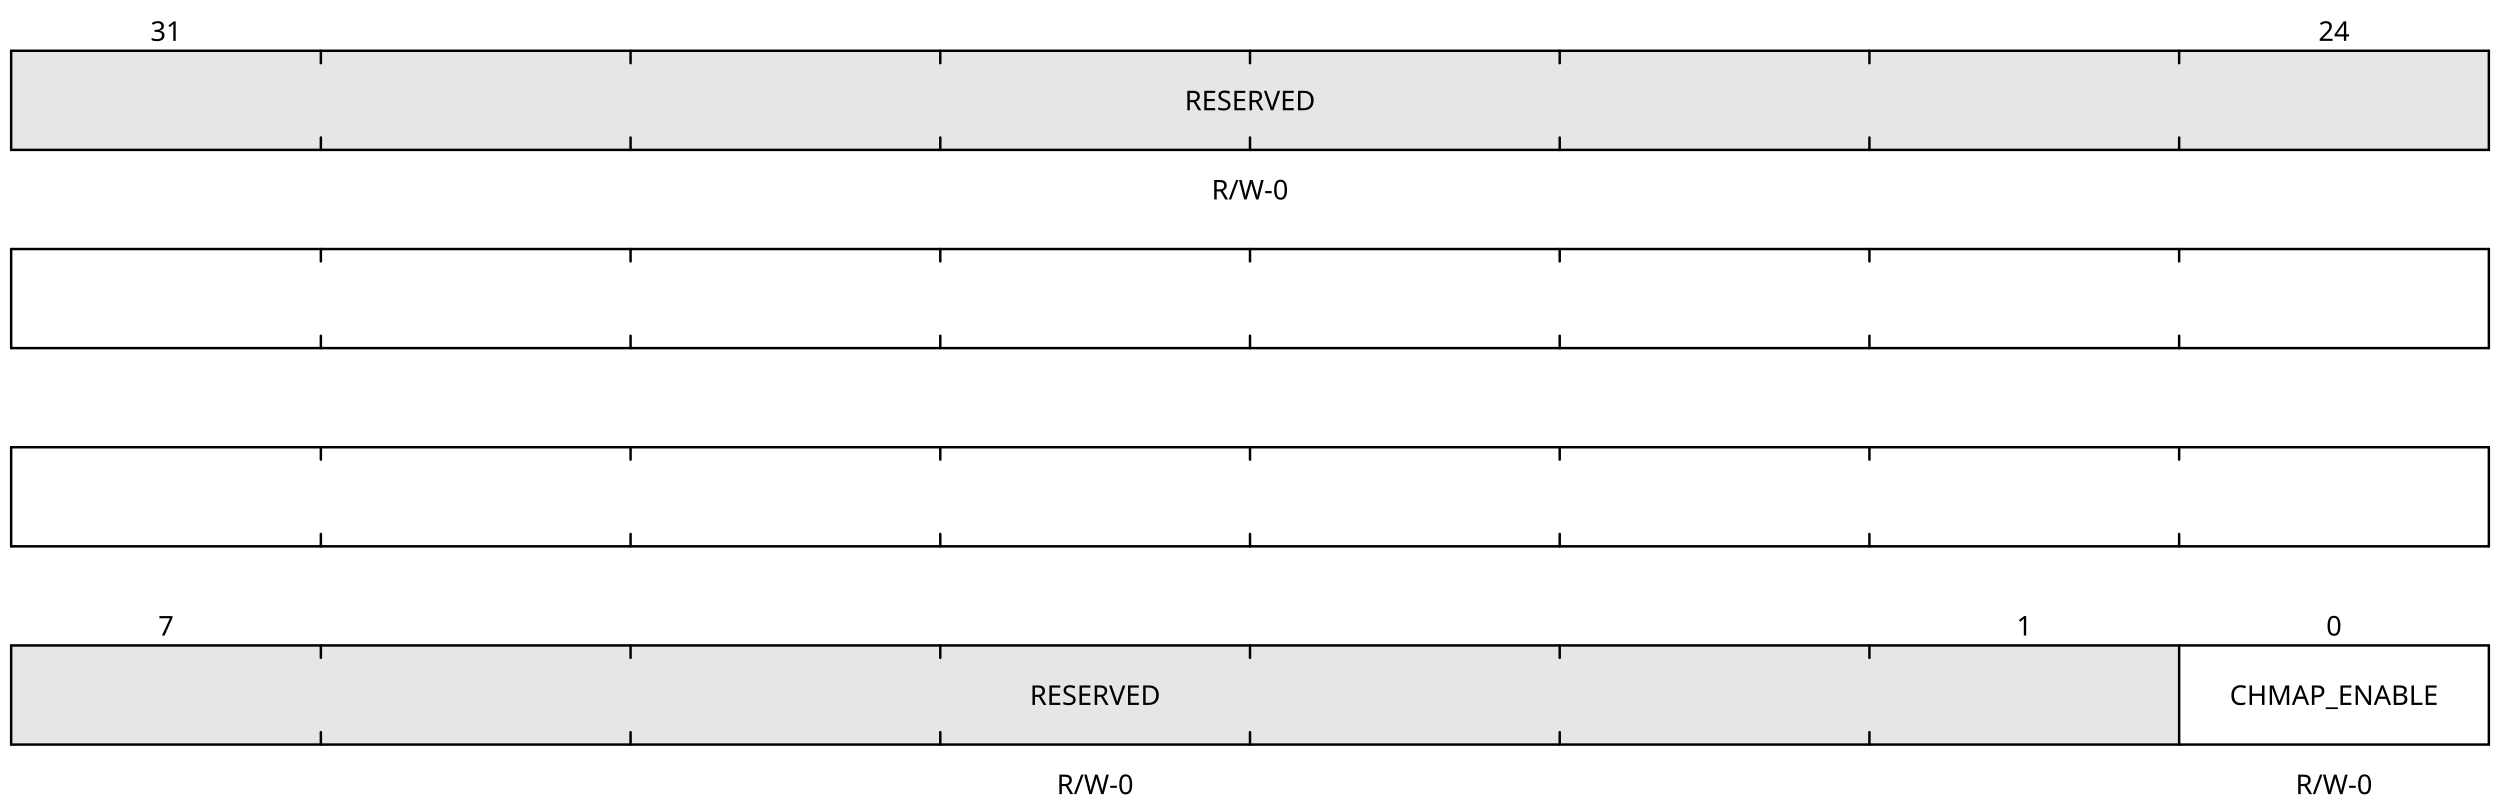
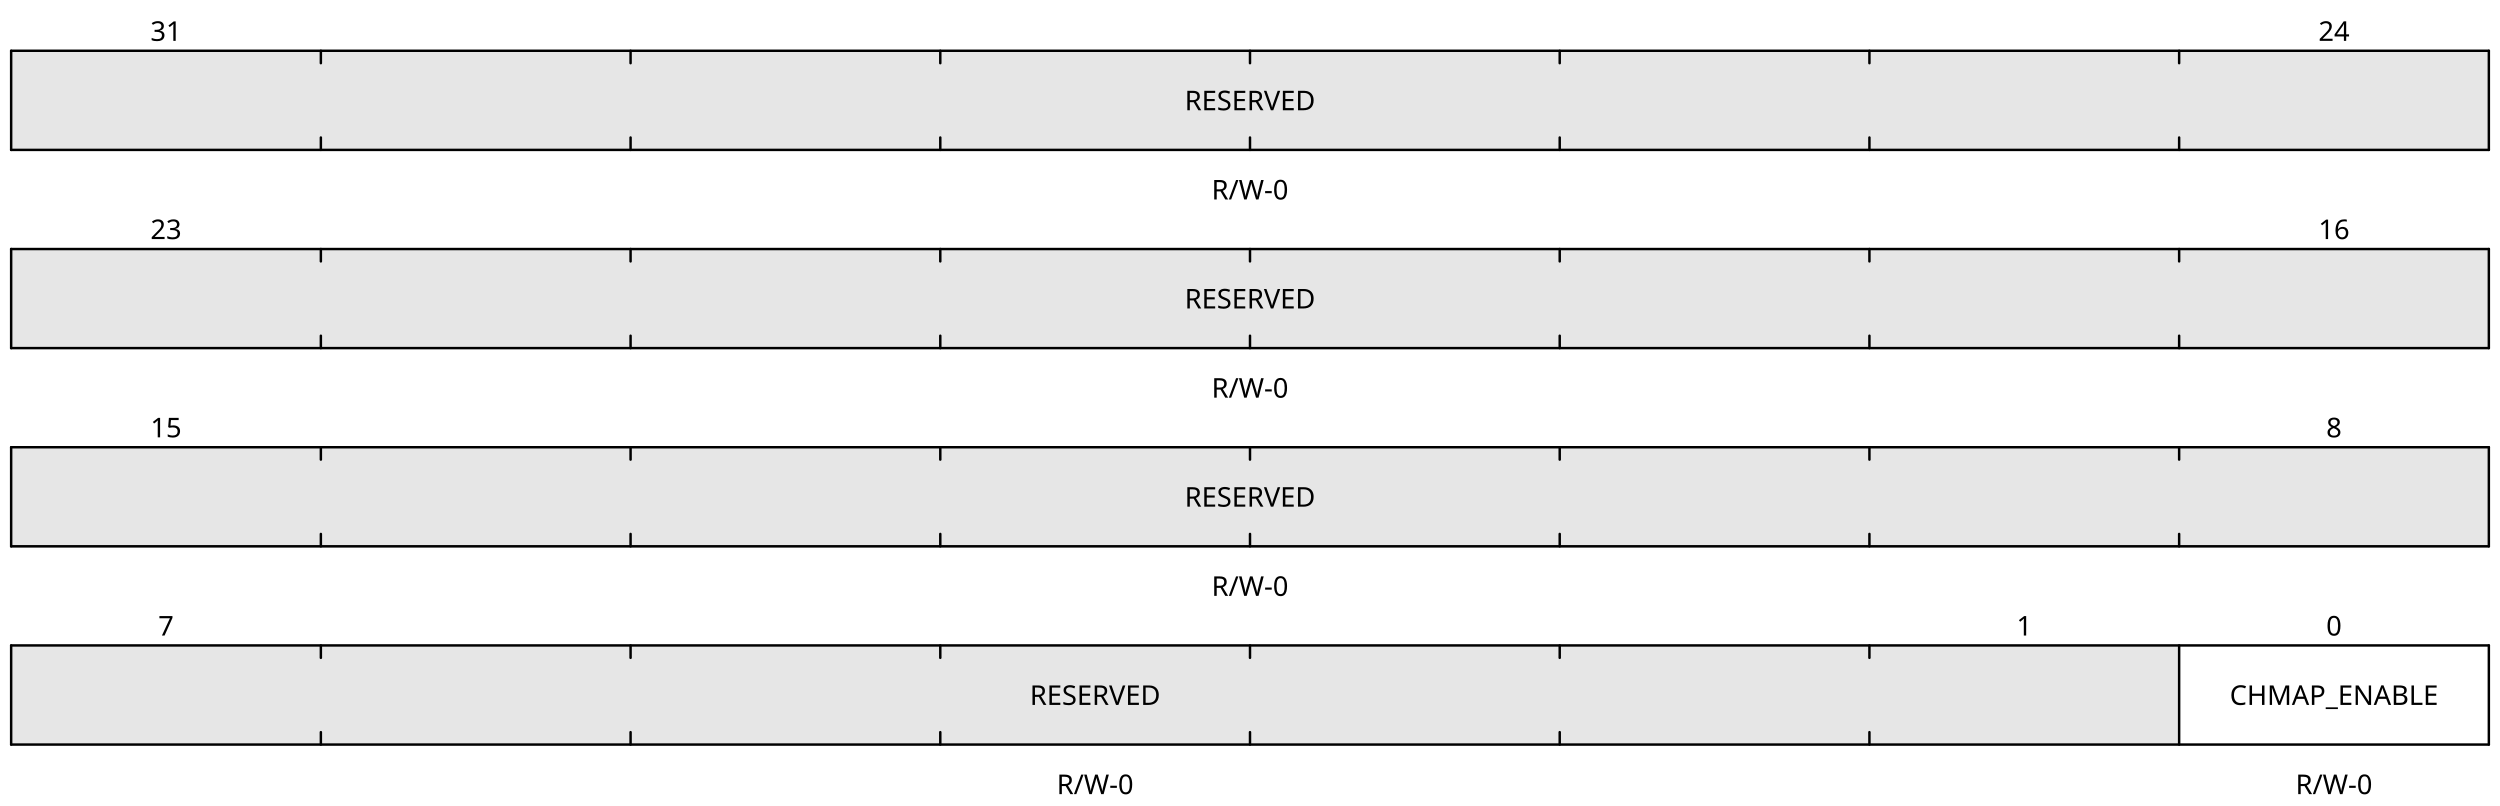
<svg xmlns="http://www.w3.org/2000/svg" baseProfile="full" class="WaveDrom" height="325" version="1.1" viewBox="0,0,1009,325" width="1009">
  <defs />
  <g font-family="sans-serif" font-size="11" font-weight="normal" text-anchor="middle" transform="translate(4.5,240.5)">
    <g stroke="black" stroke-linecap="round" stroke-width="1" transform="translate(0,20.0)">
      <line x1="0" x2="1000" y1="0" y2="0" />
      <line x1="0" x2="0" y1="0" y2="40.0" />
      <line x1="0" x2="1000" y1="40.0" y2="40.0" />
      <line x1="1000.0" x2="1000.0" y1="0" y2="40.0" />
      <line x1="875.0" x2="875.0" y1="0" y2="40.0" />
      <line x1="750.0" x2="750.0" y1="0" y2="5.0" />
      <line x1="750.0" x2="750.0" y1="35.0" y2="40.0" />
      <line x1="625.0" x2="625.0" y1="0" y2="5.0" />
      <line x1="625.0" x2="625.0" y1="35.0" y2="40.0" />
      <line x1="500.0" x2="500.0" y1="0" y2="5.0" />
      <line x1="500.0" x2="500.0" y1="35.0" y2="40.0" />
      <line x1="375.0" x2="375.0" y1="0" y2="5.0" />
      <line x1="375.0" x2="375.0" y1="35.0" y2="40.0" />
      <line x1="250.0" x2="250.0" y1="0" y2="5.0" />
      <line x1="250.0" x2="250.0" y1="35.0" y2="40.0" />
      <line x1="125.0" x2="125.0" y1="0" y2="5.0" />
      <line x1="125.0" x2="125.0" y1="35.0" y2="40.0" />
    </g>
    <g text-anchor="middle">
      <g>
        <g transform="translate(0,20.0)">
          <rect height="40.0" style="fill-opacity:0.1" width="875.0" x="0.0" y="0" />
        </g>
        <g transform="translate(62.5,16.0)">
          <text x="875.0">
            <tspan>0</tspan>
          </text>
          <text x="750.0">
            <tspan>1</tspan>
          </text>
          <text x="0.0">
            <tspan>7</tspan>
          </text>
        </g>
        <g transform="translate(62.5,44.0)">
          <text x="875.0">
            <tspan>CHMAP_ENABLE</tspan>
          </text>
          <text x="375.0">
            <tspan>RESERVED</tspan>
          </text>
        </g>
        <g transform="translate(62.5,80)">
          <text x="875.0">
            <tspan>R/W-0</tspan>
          </text>
          <text x="375.0">
            <tspan>R/W-0</tspan>
          </text>
        </g>
      </g>
    </g>
  </g>
  <g font-family="sans-serif" font-size="11" font-weight="normal" text-anchor="middle" transform="translate(4.5,160.5)">
    <g stroke="black" stroke-linecap="round" stroke-width="1" transform="translate(0,20.0)">
      <line x1="0" x2="1000" y1="0" y2="0" />
      <line x1="0" x2="0" y1="0" y2="40.0" />
      <line x1="0" x2="1000" y1="40.0" y2="40.0" />
      <line x1="1000.0" x2="1000.0" y1="0" y2="40.0" />
      <line x1="875.0" x2="875.0" y1="0" y2="5.0" />
      <line x1="875.0" x2="875.0" y1="35.0" y2="40.0" />
      <line x1="750.0" x2="750.0" y1="0" y2="5.0" />
      <line x1="750.0" x2="750.0" y1="35.0" y2="40.0" />
      <line x1="625.0" x2="625.0" y1="0" y2="5.0" />
      <line x1="625.0" x2="625.0" y1="35.0" y2="40.0" />
      <line x1="500.0" x2="500.0" y1="0" y2="5.0" />
      <line x1="500.0" x2="500.0" y1="35.0" y2="40.0" />
      <line x1="375.0" x2="375.0" y1="0" y2="5.0" />
      <line x1="375.0" x2="375.0" y1="35.0" y2="40.0" />
      <line x1="250.0" x2="250.0" y1="0" y2="5.0" />
      <line x1="250.0" x2="250.0" y1="35.0" y2="40.0" />
      <line x1="125.0" x2="125.0" y1="0" y2="5.0" />
      <line x1="125.0" x2="125.0" y1="35.0" y2="40.0" />
    </g>
    <g text-anchor="middle">
      <g>
-         <g transform="translate(0,20.0)" />
-         <g transform="translate(62.5,16.0)" />
-         <g transform="translate(62.5,44.0)" />
-         <g transform="translate(62.5,80)" />
+         <g transform="translate(0,20.0)">
+           <rect height="40.0" style="fill-opacity:0.1" width="1000.0" x="0.0" y="0" />
+         </g>
+         <g transform="translate(62.5,16.0)">
+           <text x="875.0">
+             <tspan>8</tspan>
+           </text>
+           <text x="0.0">
+             <tspan>15</tspan>
+           </text>
+         </g>
+         <g transform="translate(62.5,44.0)">
+           <text x="437.5">
+             <tspan>RESERVED</tspan>
+           </text>
+         </g>
+         <g transform="translate(62.5,80)">
+           <text x="437.5">
+             <tspan>R/W-0</tspan>
+           </text>
+         </g>
      </g>
    </g>
  </g>
  <g font-family="sans-serif" font-size="11" font-weight="normal" text-anchor="middle" transform="translate(4.5,80.5)">
    <g stroke="black" stroke-linecap="round" stroke-width="1" transform="translate(0,20.0)">
      <line x1="0" x2="1000" y1="0" y2="0" />
      <line x1="0" x2="0" y1="0" y2="40.0" />
      <line x1="0" x2="1000" y1="40.0" y2="40.0" />
      <line x1="1000.0" x2="1000.0" y1="0" y2="40.0" />
      <line x1="875.0" x2="875.0" y1="0" y2="5.0" />
      <line x1="875.0" x2="875.0" y1="35.0" y2="40.0" />
      <line x1="750.0" x2="750.0" y1="0" y2="5.0" />
      <line x1="750.0" x2="750.0" y1="35.0" y2="40.0" />
      <line x1="625.0" x2="625.0" y1="0" y2="5.0" />
      <line x1="625.0" x2="625.0" y1="35.0" y2="40.0" />
      <line x1="500.0" x2="500.0" y1="0" y2="5.0" />
      <line x1="500.0" x2="500.0" y1="35.0" y2="40.0" />
      <line x1="375.0" x2="375.0" y1="0" y2="5.0" />
      <line x1="375.0" x2="375.0" y1="35.0" y2="40.0" />
      <line x1="250.0" x2="250.0" y1="0" y2="5.0" />
      <line x1="250.0" x2="250.0" y1="35.0" y2="40.0" />
      <line x1="125.0" x2="125.0" y1="0" y2="5.0" />
      <line x1="125.0" x2="125.0" y1="35.0" y2="40.0" />
    </g>
    <g text-anchor="middle">
      <g>
-         <g transform="translate(0,20.0)" />
-         <g transform="translate(62.5,16.0)" />
-         <g transform="translate(62.5,44.0)" />
-         <g transform="translate(62.5,80)" />
+         <g transform="translate(0,20.0)">
+           <rect height="40.0" style="fill-opacity:0.1" width="1000.0" x="0.0" y="0" />
+         </g>
+         <g transform="translate(62.5,16.0)">
+           <text x="875.0">
+             <tspan>16</tspan>
+           </text>
+           <text x="0.0">
+             <tspan>23</tspan>
+           </text>
+         </g>
+         <g transform="translate(62.5,44.0)">
+           <text x="437.5">
+             <tspan>RESERVED</tspan>
+           </text>
+         </g>
+         <g transform="translate(62.5,80)">
+           <text x="437.5">
+             <tspan>R/W-0</tspan>
+           </text>
+         </g>
      </g>
    </g>
  </g>
  <g font-family="sans-serif" font-size="11" font-weight="normal" text-anchor="middle" transform="translate(4.5,0.5)">
    <g stroke="black" stroke-linecap="round" stroke-width="1" transform="translate(0,20.0)">
      <line x1="0" x2="1000" y1="0" y2="0" />
      <line x1="0" x2="0" y1="0" y2="40.0" />
      <line x1="0" x2="1000" y1="40.0" y2="40.0" />
      <line x1="1000.0" x2="1000.0" y1="0" y2="40.0" />
      <line x1="875.0" x2="875.0" y1="0" y2="5.0" />
      <line x1="875.0" x2="875.0" y1="35.0" y2="40.0" />
      <line x1="750.0" x2="750.0" y1="0" y2="5.0" />
      <line x1="750.0" x2="750.0" y1="35.0" y2="40.0" />
      <line x1="625.0" x2="625.0" y1="0" y2="5.0" />
      <line x1="625.0" x2="625.0" y1="35.0" y2="40.0" />
      <line x1="500.0" x2="500.0" y1="0" y2="5.0" />
      <line x1="500.0" x2="500.0" y1="35.0" y2="40.0" />
      <line x1="375.0" x2="375.0" y1="0" y2="5.0" />
      <line x1="375.0" x2="375.0" y1="35.0" y2="40.0" />
      <line x1="250.0" x2="250.0" y1="0" y2="5.0" />
      <line x1="250.0" x2="250.0" y1="35.0" y2="40.0" />
      <line x1="125.0" x2="125.0" y1="0" y2="5.0" />
      <line x1="125.0" x2="125.0" y1="35.0" y2="40.0" />
    </g>
    <g text-anchor="middle">
      <g>
        <g transform="translate(0,20.0)">
          <rect height="40.0" style="fill-opacity:0.1" width="1000.0" x="0.0" y="0" />
        </g>
        <g transform="translate(62.5,16.0)">
          <text x="875.0">
            <tspan>24</tspan>
          </text>
          <text x="0.0">
            <tspan>31</tspan>
          </text>
        </g>
        <g transform="translate(62.5,44.0)">
          <text x="437.5">
            <tspan>RESERVED</tspan>
          </text>
        </g>
        <g transform="translate(62.5,80)">
          <text x="437.5">
            <tspan>R/W-0</tspan>
          </text>
        </g>
      </g>
    </g>
  </g>
</svg>
